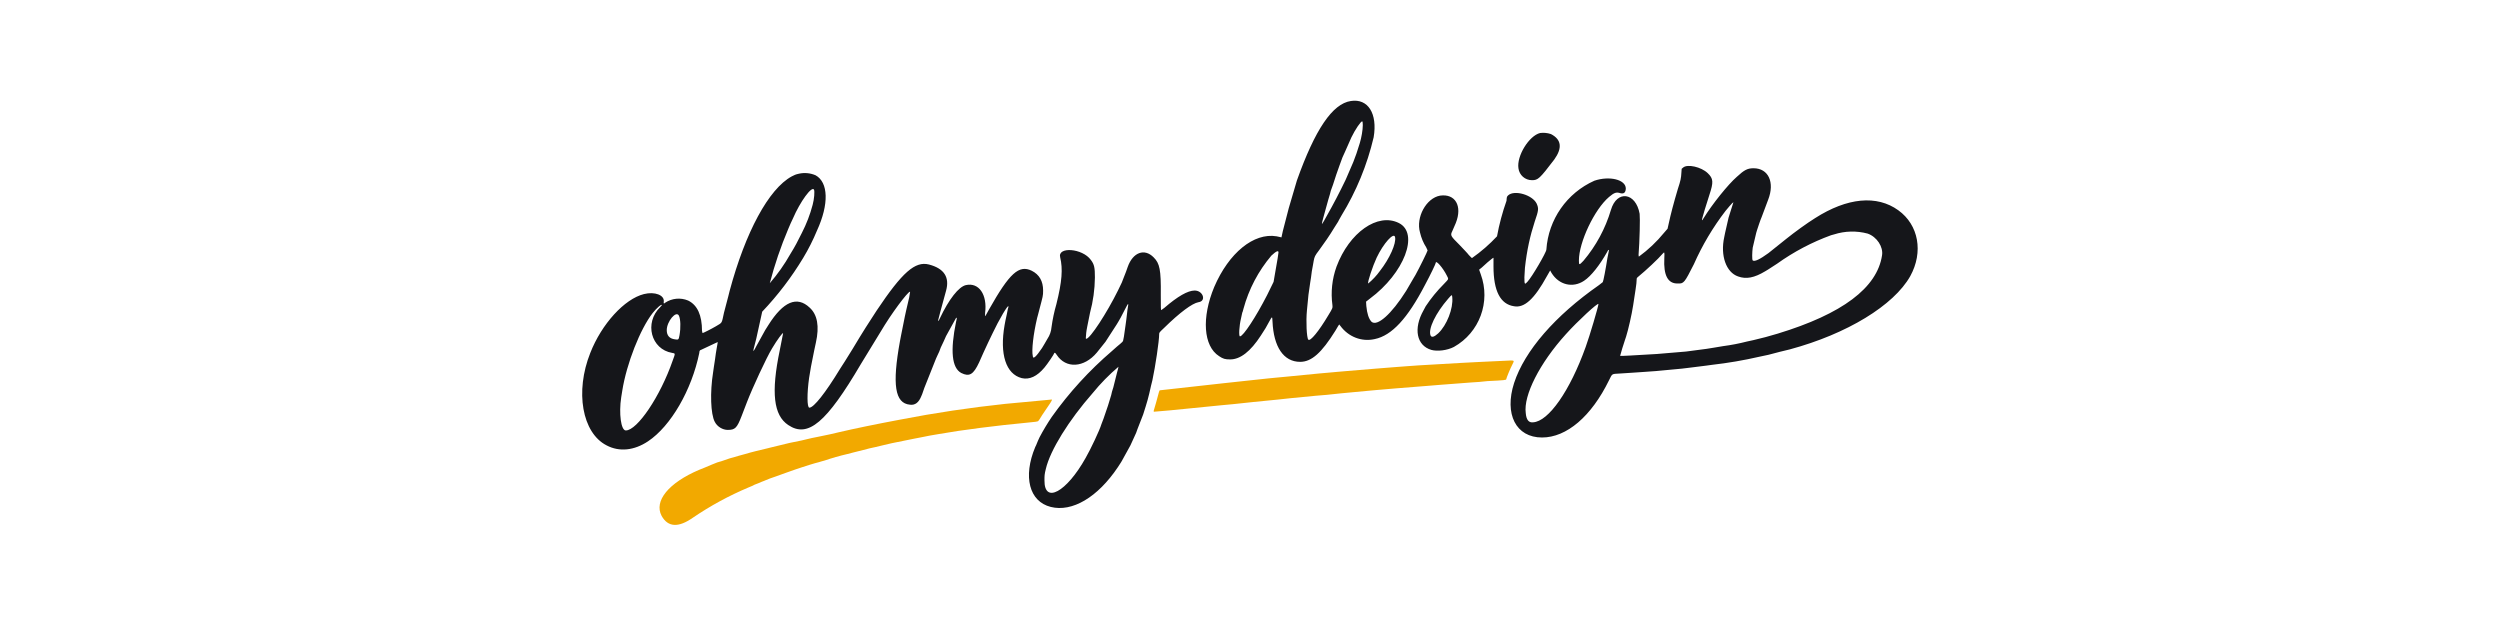
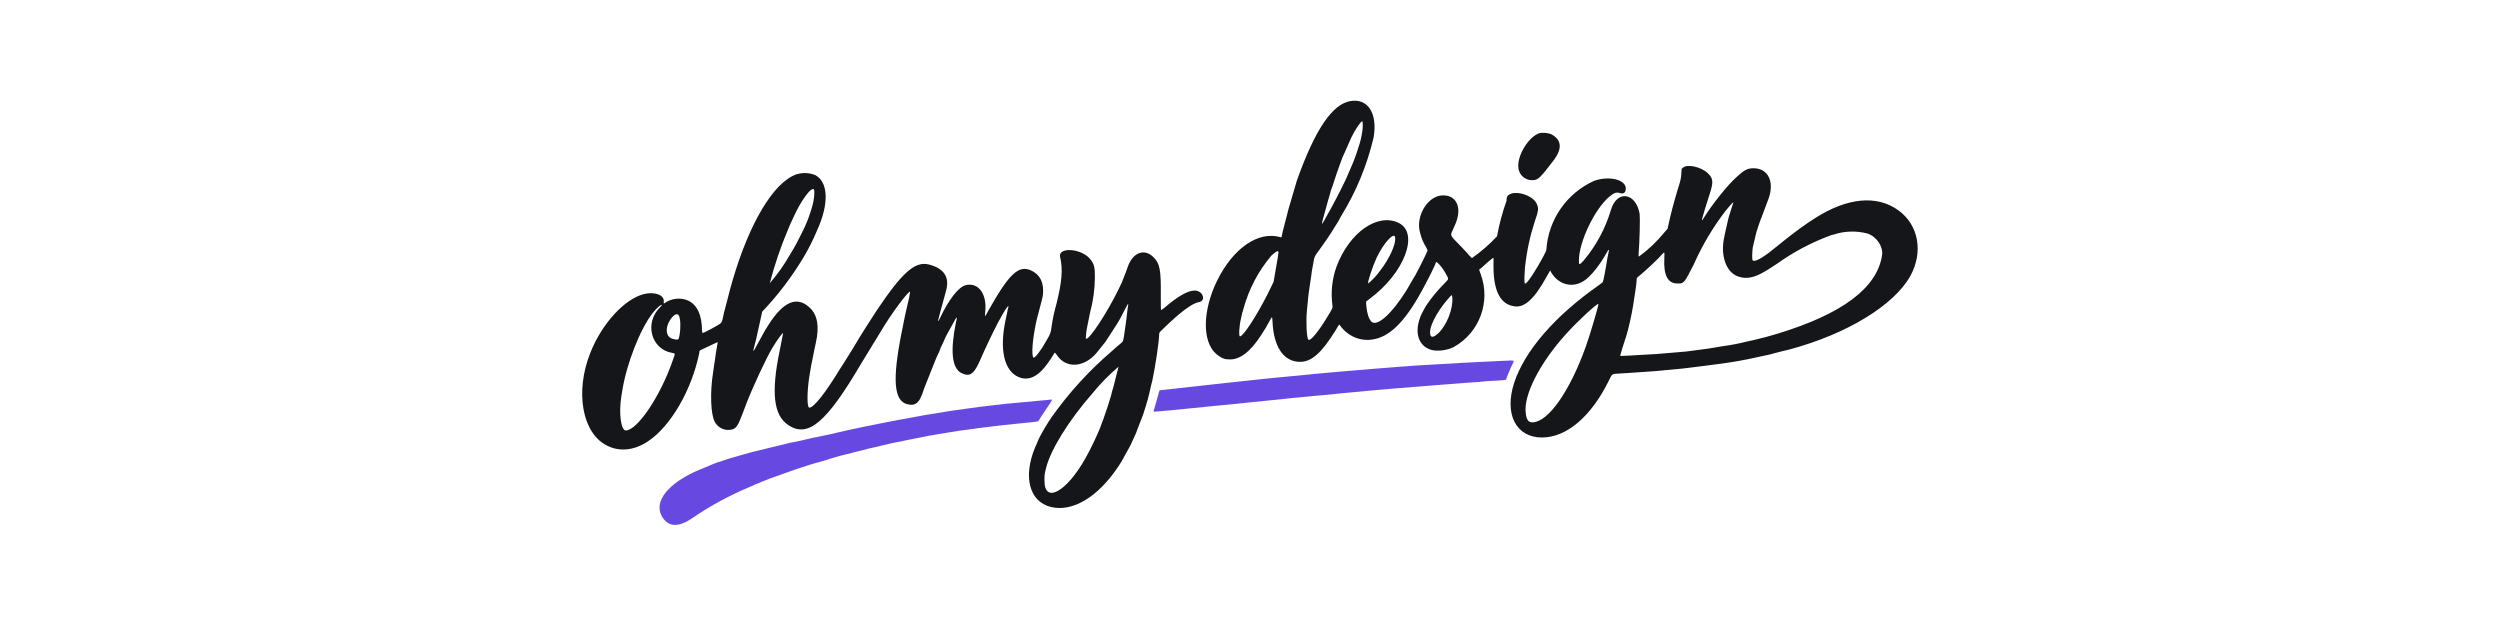
<svg xmlns="http://www.w3.org/2000/svg" width="1280" height="320" aria-label="oh my design" viewBox="-212 -36 922 230">
-   <path fill="#f2a900" d="m343 96.8-4.3.2-6.3.3-5.7.3-15.5.9-4.2.3-4 .3-3.8.3-3.8.3-7.2.6-3.6.3-3.5.3-3.3.3-3.4.3-12.3 1.2-3.2.3-3.1.3-2.8.3-2.8.3-11.1 1.2-23.4 2.6c-.2.2-.3.7-1.3 4.4l-.7 2.4q-.3.8-.2 1.1l5.9-.5 19.1-1.9 4.3-.4 7.5-.8 9.1-.9 4.6-.5 9.3-.9c1.5-.1 6.3-.5 9.4-.9l6.4-.6 3.2-.3 3.3-.3 3.5-.3 3.5-.3 8.8-.7 3.8-.3 3.6-.3 11.8-.9 3-.2 3-.3c6.4-.3 6.9-.4 6.9-.7s1.5-4 2.2-5.3c.9-1.8 1.1-1.7-2.7-1.5m-168.2 14.4-16.1 1.5a457 457 0 0 0-38.7 5.8q-13.8 2.6-22.8 4.7l-3 .7-1.9.4-2.9.6-2 .4-1.7.4-2.1.5-4.4.9-7 1.7-1.2.3c-1.8.4-6.3 1.5-8.2 2.1l-2.2.6-1.7.5-1.8.5-3.2 1.1-.4.1-1 .3-2 .8-2.6 1.1-2 .8c-11.3 4.8-16.8 11.5-13.9 17q3.5 6.3 11.5.7a118 118 0 0 1 20.6-11.2l1.2-.5 1-.5 1.3-.5 1.4-.6.8-.3.7-.3 1.5-.6 2.3-.8 3.6-1.3 1.7-.6 1.7-.6 2.4-.8 2.8-.9 2-.6 1.5-.4 1-.3 1.1-.3a86 86 0 0 1 8.4-2.4l2.3-.6 2-.5 1.6-.4 2.3-.6 2.3-.5 2.9-.7 3-.7 8.4-1.7 2.6-.5 3-.6 3.5-.6c8.5-1.5 21-3.1 32.7-4.2q3.8-.3 3.8-.6c.2-.1.8-1.1 1.4-2.1l2.5-3.7q1.6-2.3 1-2.1z" />
+   <path fill="#6749e2" d="m343 96.8-4.3.2-6.3.3-5.7.3-15.5.9-4.2.3-4 .3-3.8.3-3.8.3-7.2.6-3.6.3-3.5.3-3.3.3-3.4.3-12.3 1.2-3.2.3-3.1.3-2.8.3-2.8.3-11.1 1.2-23.4 2.6c-.2.2-.3.7-1.3 4.4l-.7 2.4q-.3.8-.2 1.1l5.9-.5 19.1-1.9 4.3-.4 7.5-.8 9.1-.9 4.6-.5 9.3-.9c1.5-.1 6.3-.5 9.4-.9l6.4-.6 3.2-.3 3.3-.3 3.5-.3 3.5-.3 8.8-.7 3.8-.3 3.6-.3 11.8-.9 3-.2 3-.3c6.4-.3 6.9-.4 6.9-.7s1.5-4 2.2-5.3c.9-1.8 1.1-1.7-2.7-1.5m-168.2 14.4-16.1 1.5a457 457 0 0 0-38.7 5.8q-13.8 2.6-22.8 4.7l-3 .7-1.9.4-2.9.6-2 .4-1.7.4-2.1.5-4.4.9-7 1.7-1.2.3c-1.8.4-6.3 1.5-8.2 2.1l-2.2.6-1.7.5-1.8.5-3.2 1.1-.4.1-1 .3-2 .8-2.6 1.1-2 .8c-11.3 4.8-16.8 11.5-13.9 17q3.5 6.3 11.5.7a118 118 0 0 1 20.6-11.2l1.2-.5 1-.5 1.3-.5 1.4-.6.8-.3.7-.3 1.5-.6 2.3-.8 3.6-1.3 1.7-.6 1.7-.6 2.4-.8 2.8-.9 2-.6 1.5-.4 1-.3 1.1-.3a86 86 0 0 1 8.4-2.4l2.3-.6 2-.5 1.6-.4 2.3-.6 2.3-.5 2.9-.7 3-.7 8.4-1.7 2.6-.5 3-.6 3.5-.6c8.5-1.5 21-3.1 32.7-4.2q3.8-.3 3.8-.6c.2-.1.8-1.1 1.4-2.1l2.5-3.7q1.6-2.3 1-2.1z" />
  <path fill="#15161a" d="M286.2 1c-6.8 1-13.2 10.5-19.9 29.3l-3 10.2-2.2 8.5-.5 2.3-.4-.1-1.4-.3c-8.4-1.4-17.6 6.1-23 18.7-4.7 11.3-4 21.8 1.8 25.5 1.5 1 2.2 1.2 4.1 1.2q5.6 0 11.3-8.8c1.5-2.3 2.2-3.4 3-5 1.2-2.2 1.2-2.2 1.3-.2.4 9.4 4.1 14.9 10.2 14.9 4.2 0 7.9-3.3 13-11.5l1-1.7.4-.6.4.5c3 4.1 7.9 6 12.7 4.9 6.3-1.3 12.1-7.6 18.5-19.9 2.1-3.9 4-7.9 4-8.2 0-1.2 2.6 1.7 4.1 4.7.7 1.4.8 1.1-1.1 3.1a53 53 0 0 0-6.7 8.2l-.8 1.5c-3.8 6.7-2.6 13 2.9 14.6 2.2.6 5.8.2 8.3-1.1a22 22 0 0 0 9.9-26.8l-.6-1.7 1-.8 2.1-1.9 1.7-1.4.5-.3V62q0 13.6 7.6 14.7c3.8.7 7.5-2.7 12.1-11.1l.8-1.4.4-.7.5.9c2.7 4.4 7.8 5.7 12 2.9 2.6-1.7 5.8-5.8 8.5-10.6q.3-.7.6-.8l.1.1-.6 3c-.6 3.9-1.5 8.6-1.7 8.8l-1.4 1.1c-16.2 11.3-27.4 24.2-31.3 36.1-3.7 11.5.7 20.1 10.3 20.1 9.1 0 18.2-7.8 24.7-21.1 1.3-2.6.9-2.3 4.1-2.5l4.6-.3 4.4-.3 4.2-.3 9.6-.9 3.3-.4 5.6-.7 2.2-.3a156 156 0 0 0 17.5-3l3.3-.7 4.2-1.1 3.7-.9c21.1-5.7 38.3-16.2 44.4-27 4.9-8.9 3.1-18.9-4.4-24.3-7.9-5.7-18.8-4.7-30.7 2.9-2.9 1.8-7.6 5.2-10.7 7.7l-6.5 5.2q-4.8 3.5-5.8 2.7c-.3-.3-.2-3.2 0-4.7l1.3-5.5.3-1c.3-.9 1.2-3.7 1.7-4.8l2.4-6.4c2.5-6.4.1-11.6-5.4-11.6-2.2 0-3.4.6-6.2 3.2-3.2 2.8-9 10-12.2 15.2q-1 1.7-.4-.3l.8-2.8 1.7-5.4c1.6-4.8 1.5-6.1-.6-8.1-2.4-2.3-7.4-3.4-9-2.1l-.6.5-.1 1.4c-.1 2-.3 3-1.3 6-1.6 5.4-2.6 9.2-3.4 12.9l-.4 1.8-1.3 1.5a50 50 0 0 1-9.3 8.8l-.1-.6c.4-5.2.6-13.6.4-15.2-1.4-7.9-8.4-8.9-10.6-1.4A52 52 0 0 1 372 59.9c-1.6 1.7-1.7 1.7-1.7-.1 0-6.7 5.7-18.8 11.1-23.4 1.9-1.6 2.7-1.9 4.2-1.4q1.9.5 2-1.7c0-3.3-6-4.8-11.6-2.9a30 30 0 0 0-17.7 25.4c0 1-5.3 10.1-7 11.9-1 1.1-1.1 1-1.1-1.7l.2-3.5c.7-6.4 1.9-11.8 3.6-17 1.5-4.3 1.5-4.9.7-6.7-1.6-3.2-8.2-5.1-10.5-3-.5.5-.5.6-.6 2a85 85 0 0 0-3.5 13.1 59 59 0 0 1-9.2 8q-.1.1-1.2-1.1c-.5-.7-2.1-2.3-3.4-3.7-3.3-3.3-3.5-3.5-2.7-5.1l1.3-3c2.5-6.3-.2-10.9-5.8-10.1-5.1.9-9 8-7.4 13.6q.7 3 2.3 5.5l.5 1.1c0 .3-3 6.4-4.5 9.1l-.6 1-2.8 4.8c-5.4 8.6-10.7 13.3-12.8 11.4q-1.5-1.6-1.9-5.8l-.1-1.6 1.4-1.1c12.7-9.4 18.3-24.1 10.7-27.9-7.8-3.9-18.3 3.5-23 16.1a30 30 0 0 0-1.5 14.2c.1 1 .1 1.1-1.5 3.7-3.5 5.9-6.7 9.8-7.4 9-.6-.6-.9-6.8-.5-10.8.5-5.6.6-6.3 1.2-10.2l.3-1.9.3-2.3.4-2.2.3-1.7c.3-1.5.4-1.8 2-3.9 1.7-2.3 4-5.6 5.6-8.3l1.4-2.2.3-.6.9-1.6a98 98 0 0 0 11.9-28.9c1.5-8.8-2.1-14.4-8.4-13.4m4.4 8.9c0 1.8-.5 4.6-1.1 6.6-1 3.3-1.5 4.7-2.4 7l-2.5 5.8-.4.9a221 221 0 0 1-6.9 13.2l-1 1.8c-1 1.7-1 1.6-.2-1.4l.8-2.9 1-3.6.6-2 .3-1.2.8-2.2 1.2-3.7 1.2-3.4 1.1-3 1-2.2 2.3-5.2c1.4-2.9 3.5-6 4-5.9q.2.2.2 1.4m136.6 28.7-1.7 5.4-1.3 5.7-.3 1.5c-1.5 6.8.7 13 5.1 14.5 3 1.1 6 .5 10-1.9l1-.6 3.4-2.2a83 83 0 0 1 19.9-10.5l1.1-.3a22 22 0 0 1 12.4-.3c3.4 1.2 5.8 4.9 5.3 8q-2.7 18-38.5 28.9c-3.6 1.1-5.3 1.5-9 2.4l-2.3.5a74 74 0 0 1-8.8 1.7l-1.8.3-1.8.3-2.5.4-7.6 1-10.7.9c-8.4.5-13.5.8-13.6.7l.8-2.8 1-3.1.4-1.2c.8-2.5 2.1-8.2 2.6-11.5l.9-5.9.3-2.2.1-1.5c0-.5.1-.6.7-1.1 2.7-2.2 7.3-6.5 8.9-8.4.7-.8.7-.6.6 1.7q-.5 9.4 4.9 9.3c2.3.1 2.5-.2 6-7.1a96 96 0 0 1 11.7-19.7q3.3-4 2.8-2.9M302.5 51.2c.5 2.3-2 7.9-5.6 12.5a25 25 0 0 1-4.3 4.6c-.4-.3 1.7-6.5 3.1-9.5 2.5-5.3 6.4-9.6 6.8-7.6m-43 5.7-.3 2.1-.9 5.2-.6 3.5-2.4 4.9c-4.1 8-8.8 15.2-10 15.2-.5 0-.3-3.8.4-6.7.4-1.7.4-2.1.6-2.4l.3-1.1A51 51 0 0 1 256.9 58q2.7-2.5 2.6-1.1m64.1 16.5c.4 4.1-2 10.3-5.2 13.3q-2.2 2-2.8.8c-1-2.4 1.9-8.3 6.5-13.6 1.4-1.6 1.4-1.6 1.5-.5m53.9 2.5c0 .8-3.2 11.7-4.7 15.8-5.8 16.2-13.7 27.5-19.4 27.8q-2.4.3-2.7-3.4c-.9-6.5 5.1-18.4 14.8-29.1 4.3-4.8 12-11.9 12-11.1M356 12.8c-4.1 1-8.7 8.5-8 13a5 5 0 0 0 5 4.4c2.2 0 2.8-.5 8.2-7.6q4.6-6.4-1.2-9.4a9 9 0 0 0-4-.4m-273.3 15c-1.4.3-1.7.5-2.7 1-8.5 4.6-17.1 20.6-22.9 42.2l-.5 2-1.6 6.1c-.9 4.1-.5 3.5-3 5-1.7 1-4.7 2.5-4.9 2.5l-.2-.8q0-8.7-5.1-11.2a9 9 0 0 0-8.5.8q-.7.7-.5-.4c.3-2.4-3.3-3.8-7.3-2.8-7.2 1.8-15.6 11-19.8 21.7-5.7 14.3-3 29.5 6 34.1 4.7 2.5 10.2 1.9 15.3-1.5 8.4-5.6 16.1-18.9 18.9-32.6q0-1 .6-1.1l5.1-2.4 1.1-.5-.1.7-.3 1.7-.3 1.8-.3 2.2-.4 2.6-.3 2.1c-1.2 7.5-.9 15.5.6 18.3.9 1.8 2.9 3 4.8 3 2.7 0 3.4-.7 5.1-5.1l2-5.2c2-5.2 7.1-16.2 9.2-19.7 1.9-3.2 4.1-6.2 4.1-5.6l-1.2 6.1c-3.3 15.8-2.3 24.1 3.1 27.7 7.3 4.9 14.1-.9 26.8-22.5l8.8-14.4c4.4-7 9.9-13.9 9.3-11.9l-.3 1.8-1.1 4.7-.5 2.3-.5 2.5-.9 4.5-.4 2.1c-2.9 16-1.9 22.9 3.7 23.4q2.8.4 4.2-3.2l.3-.7.8-2.3 3.9-9.8.4-1 .5-1.1.7-1.5c.3-1 .6-1.6 1.7-3.9l.8-1.8 3.7-6.7q.5-.4 0 1.4-3.3 16.1 1.9 18.9c3 1.5 4.5.6 6.6-3.9a265 265 0 0 1 6.8-14.4l2-3.6q1.8-3 2-2.7v.3l-.2.7-.4 2-.5 2.3-.3 1.6c-1.9 10.8.5 18.1 6.3 19.6q4.3 1 8.4-3.9c1.1-1.3 3.6-5 3.6-5.3q.2-.5.9.6c3.4 5.2 10.1 4.8 14.8-.8l3.2-4 4.2-6.5.6-1 .8-1.4 1.4-2.7c1.6-3.1 1.6-3.1 1.1-.1l-.4 3.4-.3 2.2-.6 4.2-.3 1.5q-.1.4-1.1 1.2l-1.2 1-1.8 1.6a135 135 0 0 0-22.2 24.3 79 79 0 0 0-4.5 7.5l-.6 1.3-.7 1.7-.3.6c-4.6 11-2.2 20.1 5.7 22.1s17.3-3.5 24.8-14.7l1.1-1.7.3-.5 3.2-5.8 2.1-4.6.5-1.4 2.1-5.4c1.5-4.7 1.9-6 2.9-10.6l.5-2c1.1-5.1 2.5-14.5 2.5-17 0-.6.1-.7 1.8-2.3 5.8-5.7 10.4-9.1 12.7-9.5 3-.4 1.7-4.3-1.4-4.3q-3.8 0-11.2 6.4l-1.1.8c-.2.1-.2-1-.2-5.6.1-9.3-.4-11.6-2.6-13.8-3.4-3.5-7.7-1.9-9.6 3.5l-.6 1.7-.9 2.3c-.6 1.6-.5 1.5-2.1 4.7-4.1 8.3-10.3 17.8-11.7 17.8-.2 0-.2 0 0-2.2.1-1.1.5-2.9 1.4-7.4a52 52 0 0 0 1.8-13c0-3.6-.2-4.8-1.5-6.5-3.1-4.3-12.4-5-11.3-.9 1 4.2.7 8.8-1.4 17.2a59 59 0 0 0-1.8 8.5 9 9 0 0 1-1.5 4.3l-1.1 1.9-.9 1.5q-3.3 4.9-3.4 3c-.5-2.1.2-8.2 1.6-14.1l.3-1.1.6-2.3c1.2-4.6 1.3-4.7 1.3-6.7q0-5.2-4.2-7.3c-4.7-2.3-8.2.9-15.7 14.2-1.5 2.7-1.4 2.6-1.5 2.5v-1.1c.9-6.8-2.3-11.4-7.1-10.3-2.6.6-6.2 5.1-9.6 12.3q-.7 1.5-.6.6l.8-3.1 2.1-7.7q2.1-7.5-6.3-9.7c-5.1-1.3-9.8 2.8-19.3 17-2.8 4.3-4.9 7.5-8.9 14.2L99.6 97l-1.8 2.8c-5.4 8.9-9.7 14.3-11.3 14.3-.9 0-.9-5.3-.1-11q.6-4 1.6-8.7l.3-1.5.6-2.8q2-9-2.3-12.9-7-6.6-15.2 6.4l-1.2 1.9-3.2 5.8q-1.6 3.2-1 .9l.9-3.5 2.2-10a115 115 0 0 0 15.1-19.8 75 75 0 0 0 5.1-10.1c4.5-9.8 4.2-17.8-.5-20.4a10 10 0 0 0-6.1-.6m5.5 5.9c.3.6.1 3.4-.5 5.6a51 51 0 0 1-4 10.4c-1.6 3.2-2.4 4.8-4.2 7.7a66 66 0 0 1-7.6 10.8 144 144 0 0 1 6.8-20l.9-2.1.8-1.7c2.7-6.3 7-12.2 7.8-10.7M32.1 76.3l-.6.7c-6 5.8-3.4 15.6 4.4 16.9 1.2.2 1.2.1.2 2.8-4.6 13.3-13.1 25.8-17.3 25.8-1.8 0-2.6-6.3-1.7-12.2l.4-2.5c1.6-10 6.6-22.7 11.2-28.6 1.5-1.9 3.4-3.5 3.4-2.9m6.3 3.9c.6 1.3.7 4.4.2 7.2-.3 1.7-.4 1.7-1.7 1.5q-3-.4-3-3.4c0-3.2 3.5-7.4 4.5-5.3M200.5 99l-.2.9-.4 1.5-1.3 5.2-.5 1.6-.3 1.3c-.6 2.1-1.6 5.3-2.8 8.6l-.8 2.1c-.6 2.1-4 9.3-5.8 12.4-7.1 12.7-15.3 17.1-15.2 8.3 0-1.7 0-2.2.5-4.2 1.6-6.9 8.5-18 17.3-28a74 74 0 0 1 9.5-9.7" />
</svg>
